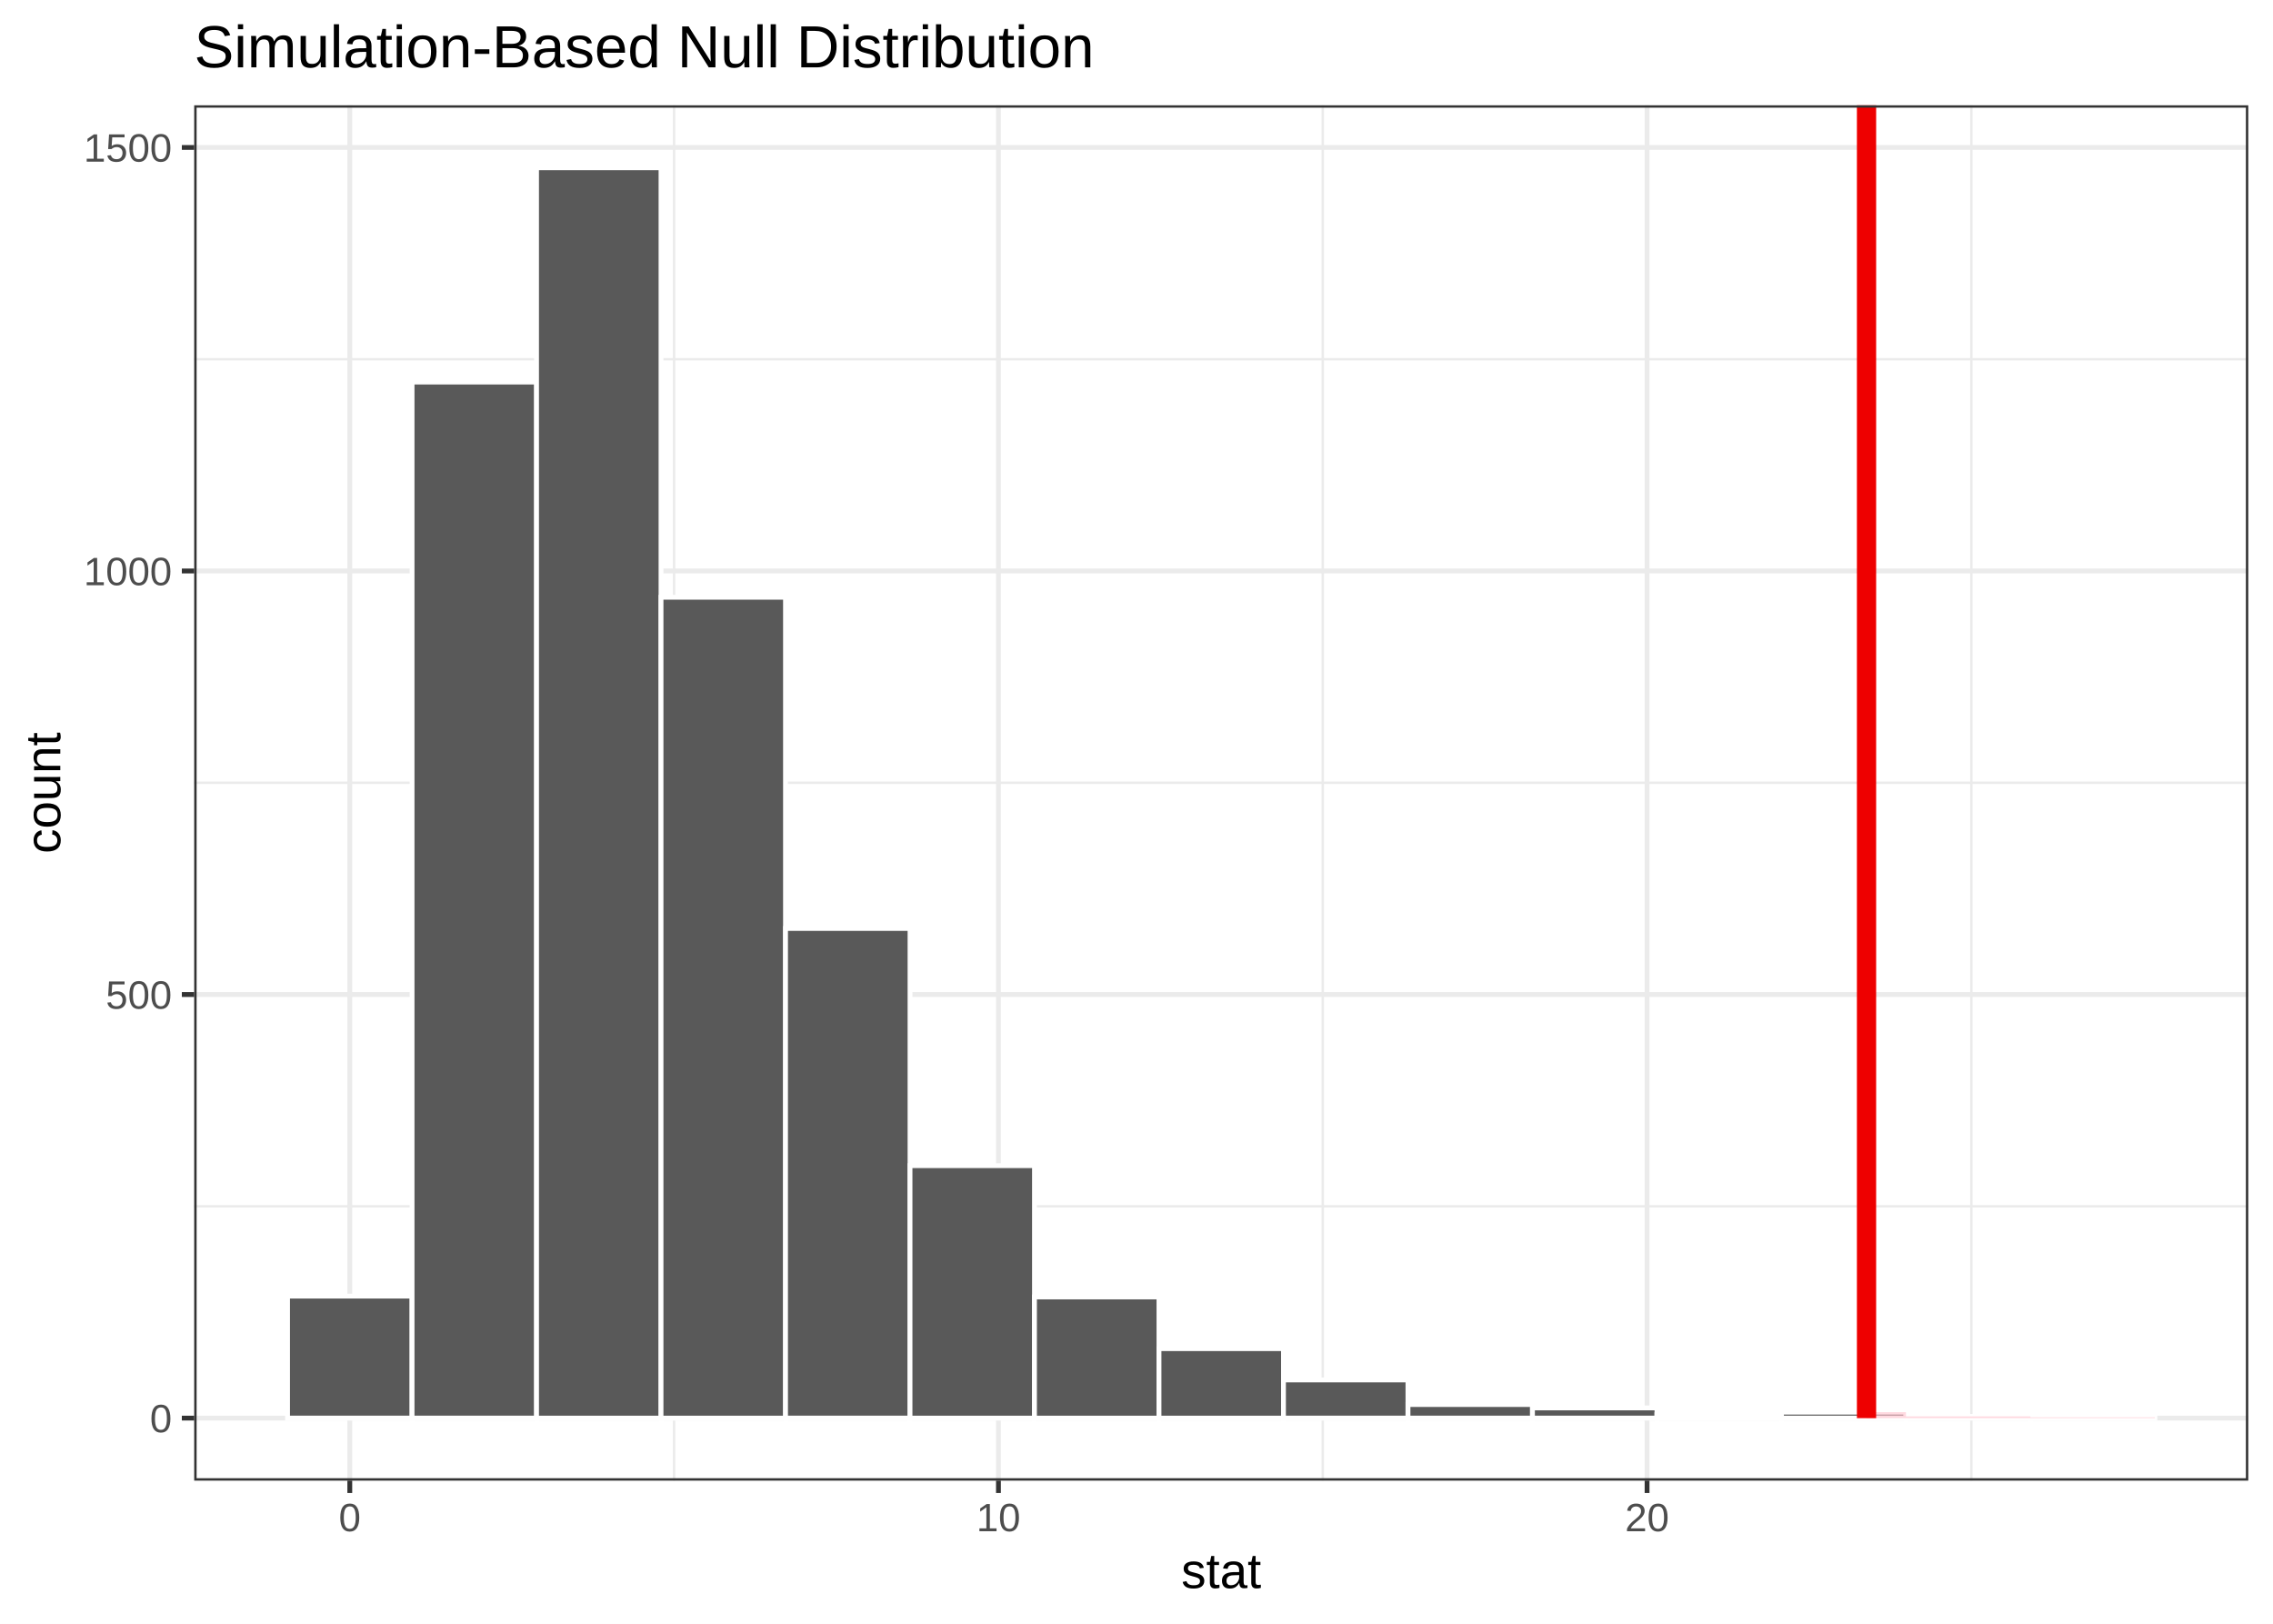
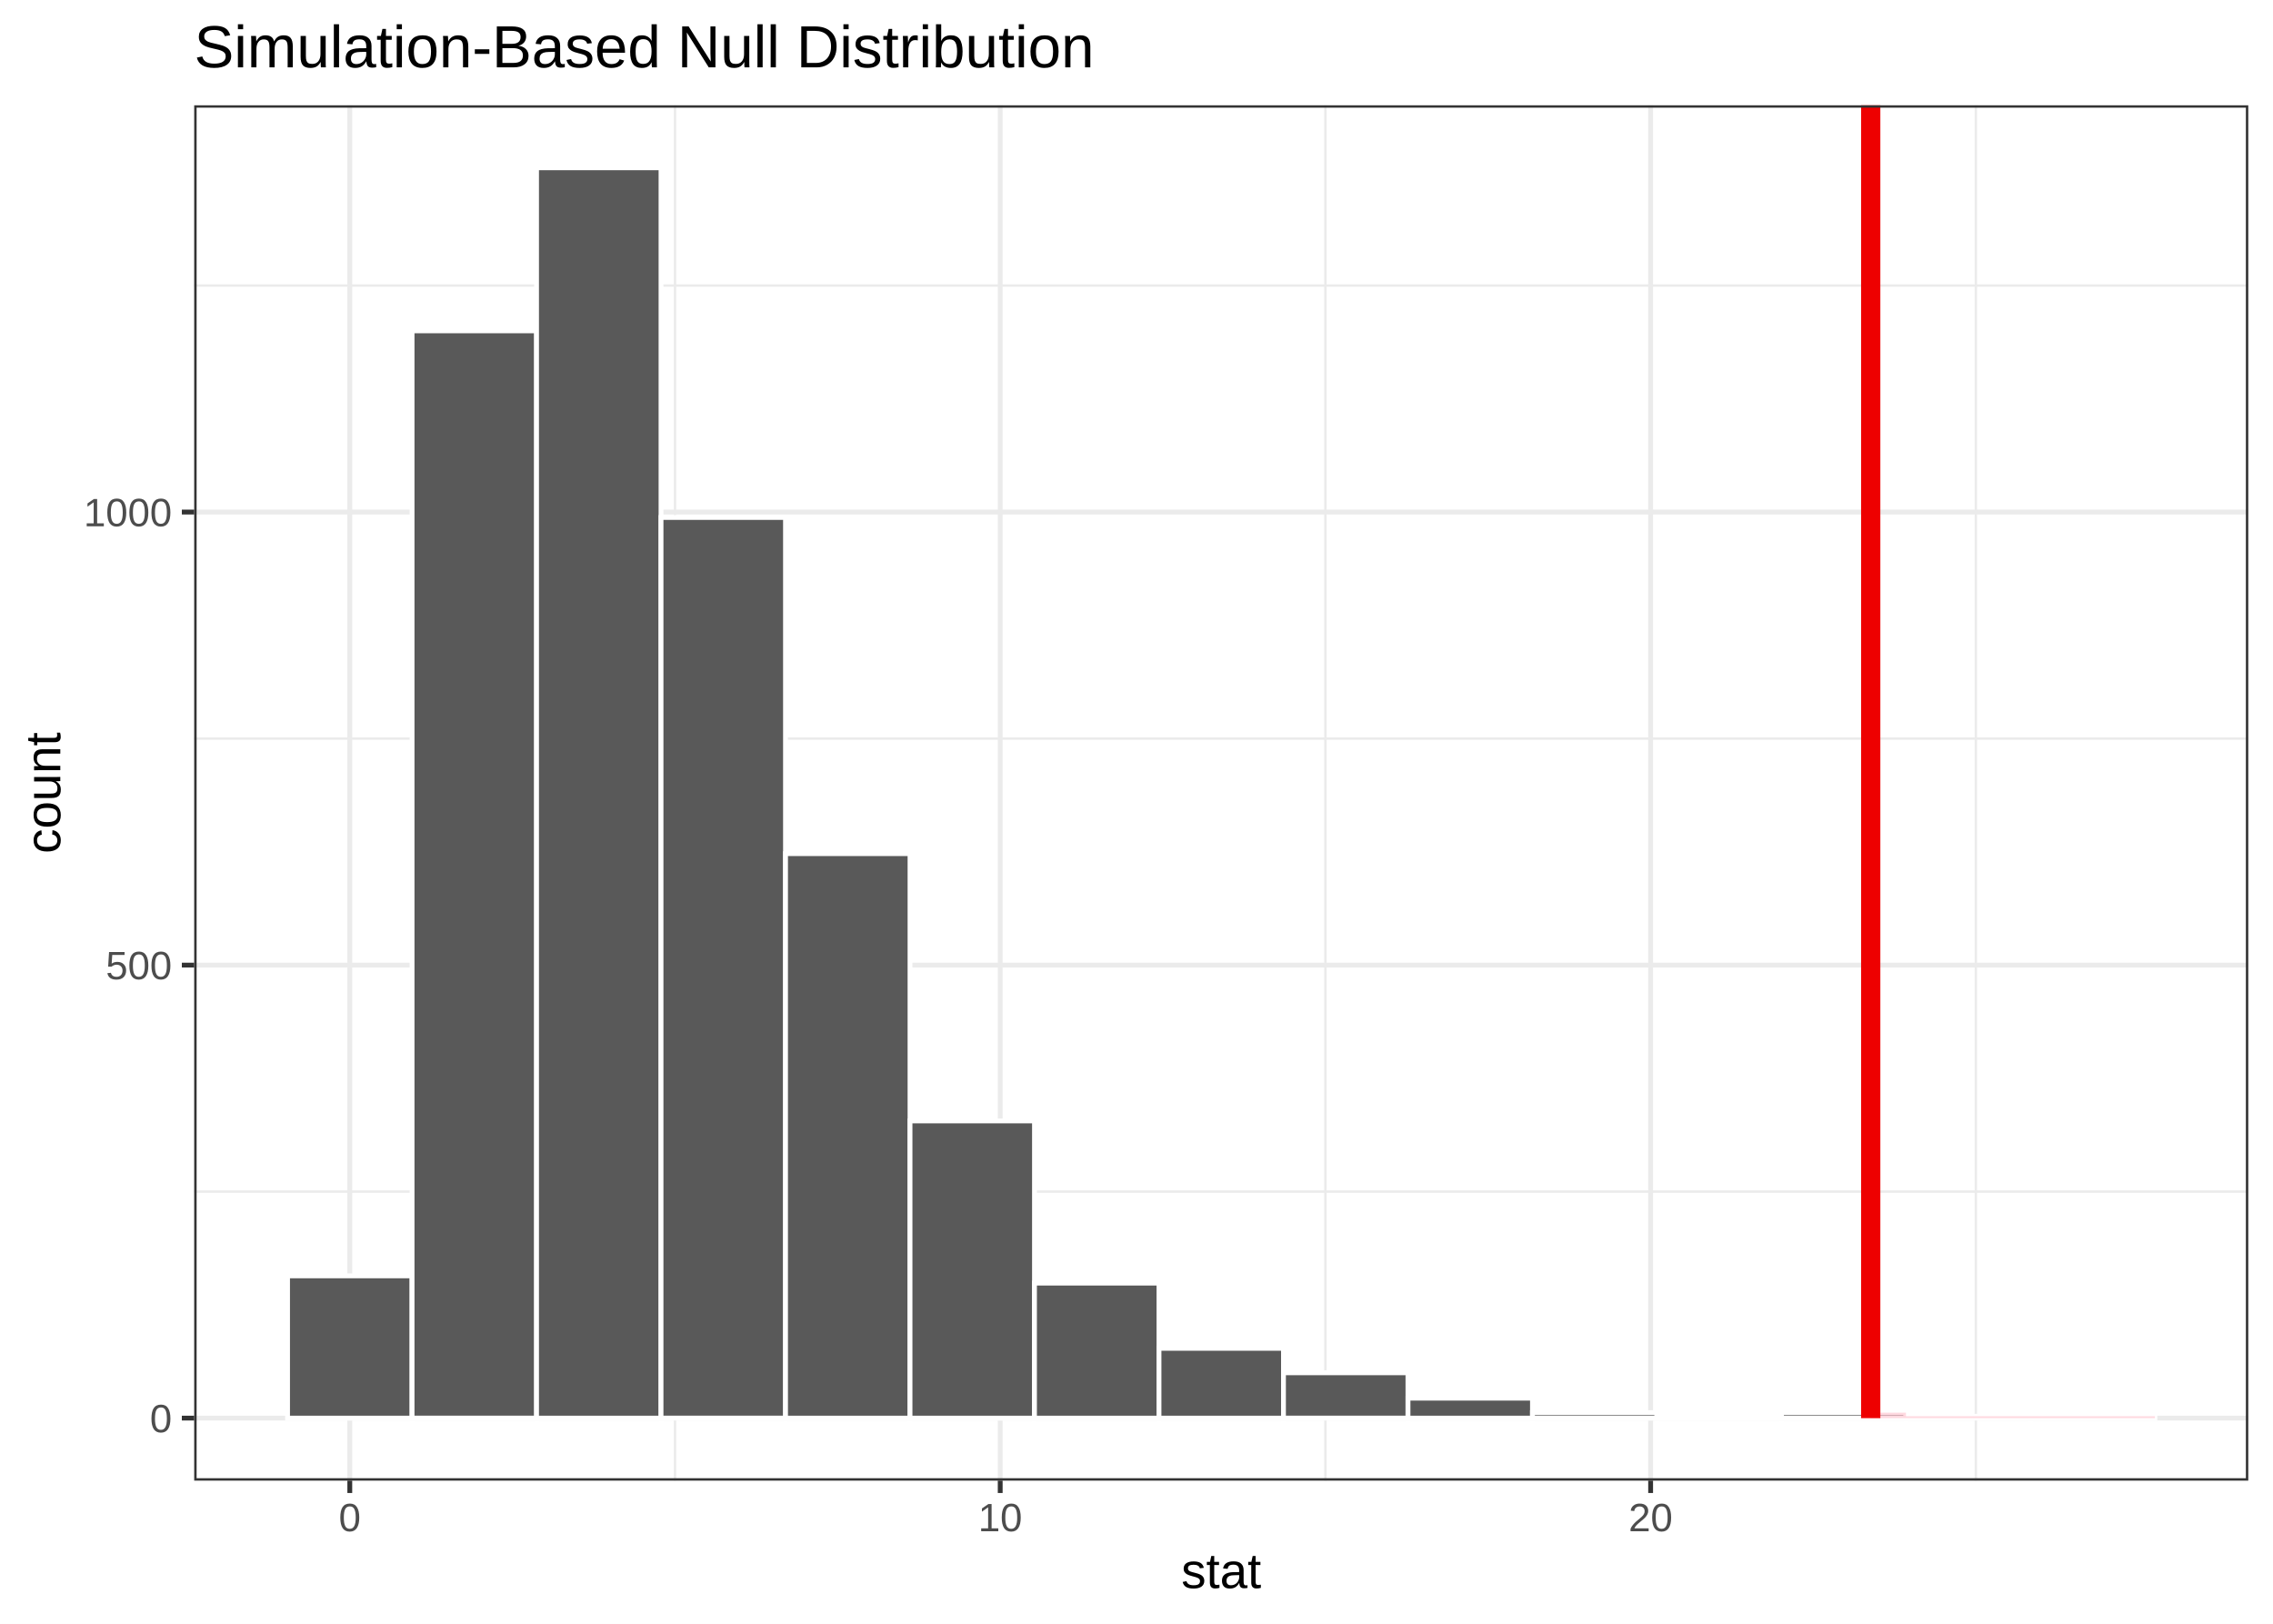
<svg xmlns="http://www.w3.org/2000/svg" class="svglite" width="504.00pt" height="360.00pt" viewBox="0 0 504.00 360.00">
  <defs>
    <style type="text/css">
    .svglite line, .svglite polyline, .svglite polygon, .svglite path, .svglite rect, .svglite circle {
      fill: none;
      stroke: #000000;
      stroke-linecap: round;
      stroke-linejoin: round;
      stroke-miterlimit: 10.00;
    }
    .svglite text {
      white-space: pre;
    }
  </style>
  </defs>
  <rect width="100%" height="100%" style="stroke: none; fill: none;" />
  <defs>
    <clipPath id="cpMC4wMHw1MDQuMDB8MC4wMHwzNjAuMDA=">
      <rect x="0.00" y="0.00" width="504.00" height="360.00" />
    </clipPath>
  </defs>
  <g clip-path="url(#cpMC4wMHw1MDQuMDB8MC4wMHwzNjAuMDA=)">
    <rect x="0.00" y="0.00" width="504.00" height="360.00" style="stroke-width: 1.07; stroke: #FFFFFF; fill: #FFFFFF;" />
  </g>
  <defs>
    <clipPath id="cpNDMuMDZ8NDk4LjUyfDIzLjM0fDMyOC4yNw==">
      <rect x="43.06" y="23.34" width="455.46" height="304.93" />
    </clipPath>
  </defs>
  <g clip-path="url(#cpNDMuMDZ8NDk4LjUyfDIzLjM0fDMyOC4yNw==)">
    <rect x="43.06" y="23.34" width="455.46" height="304.93" style="stroke-width: 1.07; stroke: none; fill: #FFFFFF;" />
-     <polyline points="43.06,267.45 498.52,267.45 " style="stroke-width: 0.53; stroke: #EBEBEB; stroke-linecap: butt;" />
-     <polyline points="43.06,173.55 498.52,173.55 " style="stroke-width: 0.53; stroke: #EBEBEB; stroke-linecap: butt;" />
-     <polyline points="43.06,79.64 498.52,79.64 " style="stroke-width: 0.53; stroke: #EBEBEB; stroke-linecap: butt;" />
-     <polyline points="149.47,328.27 149.47,23.34 " style="stroke-width: 0.53; stroke: #EBEBEB; stroke-linecap: butt;" />
-     <polyline points="293.30,328.27 293.30,23.34 " style="stroke-width: 0.53; stroke: #EBEBEB; stroke-linecap: butt;" />
-     <polyline points="437.12,328.27 437.12,23.34 " style="stroke-width: 0.53; stroke: #EBEBEB; stroke-linecap: butt;" />
+     <polyline points="43.06,264.19 498.52,264.19 " style="stroke-width: 0.53; stroke: #EBEBEB; stroke-linecap: butt;" />
+     <polyline points="43.06,163.75 498.52,163.75 " style="stroke-width: 0.53; stroke: #EBEBEB; stroke-linecap: butt;" />
+     <polyline points="43.06,63.31 498.52,63.31 " style="stroke-width: 0.53; stroke: #EBEBEB; stroke-linecap: butt;" />
+     <polyline points="149.67,328.27 149.67,23.34 " style="stroke-width: 0.53; stroke: #EBEBEB; stroke-linecap: butt;" />
+     <polyline points="293.89,328.27 293.89,23.34 " style="stroke-width: 0.53; stroke: #EBEBEB; stroke-linecap: butt;" />
+     <polyline points="438.11,328.27 438.11,23.34 " style="stroke-width: 0.53; stroke: #EBEBEB; stroke-linecap: butt;" />
    <polyline points="43.06,314.41 498.52,314.41 " style="stroke-width: 1.07; stroke: #EBEBEB; stroke-linecap: butt;" />
-     <polyline points="43.06,220.50 498.52,220.50 " style="stroke-width: 1.07; stroke: #EBEBEB; stroke-linecap: butt;" />
-     <polyline points="43.06,126.59 498.52,126.59 " style="stroke-width: 1.07; stroke: #EBEBEB; stroke-linecap: butt;" />
-     <polyline points="43.06,32.69 498.52,32.69 " style="stroke-width: 1.07; stroke: #EBEBEB; stroke-linecap: butt;" />
+     <polyline points="43.06,213.97 498.52,213.97 " style="stroke-width: 1.07; stroke: #EBEBEB; stroke-linecap: butt;" />
+     <polyline points="43.06,113.53 498.52,113.53 " style="stroke-width: 1.07; stroke: #EBEBEB; stroke-linecap: butt;" />
    <polyline points="77.56,328.27 77.56,23.34 " style="stroke-width: 1.07; stroke: #EBEBEB; stroke-linecap: butt;" />
-     <polyline points="221.39,328.27 221.39,23.34 " style="stroke-width: 1.07; stroke: #EBEBEB; stroke-linecap: butt;" />
-     <polyline points="365.21,328.27 365.21,23.34 " style="stroke-width: 1.07; stroke: #EBEBEB; stroke-linecap: butt;" />
-     <rect x="63.76" y="287.36" width="27.60" height="27.04" style="stroke-width: 1.07; stroke: #FFFFFF; stroke-linecap: butt; stroke-linejoin: miter; fill: #595959;" />
-     <rect x="91.37" y="84.71" width="27.60" height="229.69" style="stroke-width: 1.07; stroke: #FFFFFF; stroke-linecap: butt; stroke-linejoin: miter; fill: #595959;" />
+     <polyline points="221.78,328.27 221.78,23.34 " style="stroke-width: 1.07; stroke: #EBEBEB; stroke-linecap: butt;" />
+     <polyline points="366.00,328.27 366.00,23.34 " style="stroke-width: 1.07; stroke: #EBEBEB; stroke-linecap: butt;" />
+     <rect x="63.76" y="282.87" width="27.60" height="31.54" style="stroke-width: 1.07; stroke: #FFFFFF; stroke-linecap: butt; stroke-linejoin: miter; fill: #595959;" />
+     <rect x="91.37" y="73.35" width="27.60" height="241.05" style="stroke-width: 1.07; stroke: #FFFFFF; stroke-linecap: butt; stroke-linejoin: miter; fill: #595959;" />
    <rect x="118.97" y="37.20" width="27.60" height="277.21" style="stroke-width: 1.07; stroke: #FFFFFF; stroke-linecap: butt; stroke-linejoin: miter; fill: #595959;" />
-     <rect x="146.57" y="132.42" width="27.60" height="181.99" style="stroke-width: 1.07; stroke: #FFFFFF; stroke-linecap: butt; stroke-linejoin: miter; fill: #595959;" />
-     <rect x="174.18" y="205.85" width="27.60" height="108.55" style="stroke-width: 1.07; stroke: #FFFFFF; stroke-linecap: butt; stroke-linejoin: miter; fill: #595959;" />
-     <rect x="201.78" y="258.44" width="27.60" height="55.97" style="stroke-width: 1.07; stroke: #FFFFFF; stroke-linecap: butt; stroke-linejoin: miter; fill: #595959;" />
-     <rect x="229.38" y="287.55" width="27.60" height="26.86" style="stroke-width: 1.07; stroke: #FFFFFF; stroke-linecap: butt; stroke-linejoin: miter; fill: #595959;" />
-     <rect x="256.99" y="299.01" width="27.60" height="15.40" style="stroke-width: 1.07; stroke: #FFFFFF; stroke-linecap: butt; stroke-linejoin: miter; fill: #595959;" />
-     <rect x="284.59" y="305.95" width="27.60" height="8.45" style="stroke-width: 1.07; stroke: #FFFFFF; stroke-linecap: butt; stroke-linejoin: miter; fill: #595959;" />
-     <rect x="312.20" y="311.40" width="27.60" height="3.00" style="stroke-width: 1.07; stroke: #FFFFFF; stroke-linecap: butt; stroke-linejoin: miter; fill: #595959;" />
-     <rect x="339.80" y="312.15" width="27.60" height="2.25" style="stroke-width: 1.07; stroke: #FFFFFF; stroke-linecap: butt; stroke-linejoin: miter; fill: #595959;" />
-     <rect x="367.40" y="313.65" width="27.60" height="0.75" style="stroke-width: 1.07; stroke: #FFFFFF; stroke-linecap: butt; stroke-linejoin: miter; fill: #595959;" />
-     <rect x="395.01" y="313.09" width="27.60" height="1.31" style="stroke-width: 1.07; stroke: #FFFFFF; stroke-linecap: butt; stroke-linejoin: miter; fill: #595959;" />
-     <rect x="422.61" y="314.03" width="27.60" height="0.38" style="stroke-width: 1.07; stroke: #FFFFFF; stroke-linecap: butt; stroke-linejoin: miter; fill: #595959;" />
-     <rect x="450.21" y="314.22" width="27.60" height="0.19" style="stroke-width: 1.07; stroke: #FFFFFF; stroke-linecap: butt; stroke-linejoin: miter; fill: #595959;" />
-     <polygon points="413.87,313.09 413.87,313.09 422.61,313.09 422.61,313.09 422.61,313.53 422.61,313.97 422.61,314.41 422.61,314.28 422.61,314.16 422.61,314.03 422.61,314.03 450.21,314.03 450.21,314.03 450.21,314.16 450.21,314.28 450.21,314.41 450.21,314.34 450.21,314.28 450.21,314.22 450.21,314.22 477.82,314.22 477.82,314.22 477.82,314.41 477.82,314.41 477.82,314.41 450.21,314.41 450.21,314.41 450.21,314.41 450.21,314.41 450.21,314.41 450.21,314.41 450.21,314.41 450.21,314.41 450.21,314.41 422.61,314.41 422.61,314.41 422.61,314.41 422.61,314.41 422.61,314.41 422.61,314.41 422.61,314.41 422.61,314.41 422.61,314.41 413.87,314.41 413.87,314.41 413.87,314.41 " style="stroke-width: 0.00; stroke: none; stroke-linecap: butt; fill: #FFC0CB; fill-opacity: 0.60;" />
-     <polyline points="413.87,313.09 413.87,313.09 422.61,313.09 422.61,313.09 422.61,313.53 422.61,313.97 422.61,314.41 422.61,314.28 422.61,314.16 422.61,314.03 422.61,314.03 450.21,314.03 450.21,314.03 450.21,314.16 450.21,314.28 450.21,314.41 450.21,314.34 450.21,314.28 450.21,314.22 450.21,314.22 477.82,314.22 477.82,314.22 " style="stroke-width: 1.07; stroke: none; stroke-linecap: butt;" />
-     <line x1="413.87" y1="314.41" x2="413.87" y2="23.34" style="stroke-width: 4.27; stroke: #EE0000; stroke-linecap: butt;" />
+     <rect x="146.57" y="114.73" width="27.60" height="199.67" style="stroke-width: 1.07; stroke: #FFFFFF; stroke-linecap: butt; stroke-linejoin: miter; fill: #595959;" />
+     <rect x="174.18" y="189.26" width="27.60" height="125.15" style="stroke-width: 1.07; stroke: #FFFFFF; stroke-linecap: butt; stroke-linejoin: miter; fill: #595959;" />
+     <rect x="201.78" y="248.52" width="27.60" height="65.89" style="stroke-width: 1.07; stroke: #FFFFFF; stroke-linecap: butt; stroke-linejoin: miter; fill: #595959;" />
+     <rect x="229.38" y="284.48" width="27.60" height="29.93" style="stroke-width: 1.07; stroke: #FFFFFF; stroke-linecap: butt; stroke-linejoin: miter; fill: #595959;" />
+     <rect x="256.99" y="298.94" width="27.60" height="15.47" style="stroke-width: 1.07; stroke: #FFFFFF; stroke-linecap: butt; stroke-linejoin: miter; fill: #595959;" />
+     <rect x="284.59" y="304.36" width="27.60" height="10.04" style="stroke-width: 1.07; stroke: #FFFFFF; stroke-linecap: butt; stroke-linejoin: miter; fill: #595959;" />
+     <rect x="312.20" y="309.99" width="27.60" height="4.42" style="stroke-width: 1.07; stroke: #FFFFFF; stroke-linecap: butt; stroke-linejoin: miter; fill: #595959;" />
+     <rect x="339.80" y="313.20" width="27.60" height="1.21" style="stroke-width: 1.07; stroke: #FFFFFF; stroke-linecap: butt; stroke-linejoin: miter; fill: #595959;" />
+     <rect x="367.40" y="313.60" width="27.60" height="0.80" style="stroke-width: 1.07; stroke: #FFFFFF; stroke-linecap: butt; stroke-linejoin: miter; fill: #595959;" />
+     <rect x="395.01" y="313.20" width="27.60" height="1.21" style="stroke-width: 1.07; stroke: #FFFFFF; stroke-linecap: butt; stroke-linejoin: miter; fill: #595959;" />
+     <rect x="422.61" y="314.00" width="27.60" height="0.40" style="stroke-width: 1.07; stroke: #FFFFFF; stroke-linecap: butt; stroke-linejoin: miter; fill: #595959;" />
+     <rect x="450.21" y="314.00" width="27.60" height="0.40" style="stroke-width: 1.07; stroke: #FFFFFF; stroke-linecap: butt; stroke-linejoin: miter; fill: #595959;" />
+     <polygon points="414.80,313.20 414.80,313.20 422.61,313.20 422.61,313.20 422.61,313.60 422.61,314.00 422.61,314.41 422.61,314.27 422.61,314.14 422.61,314.00 422.61,314.00 450.21,314.00 450.21,314.00 450.21,314.14 450.21,314.27 450.21,314.41 450.21,314.27 450.21,314.14 450.21,314.00 450.21,314.00 477.82,314.00 477.82,314.00 477.82,314.41 477.82,314.41 477.82,314.41 450.21,314.41 450.21,314.41 450.21,314.41 450.21,314.41 450.21,314.41 450.21,314.41 450.21,314.41 450.21,314.41 450.21,314.41 422.61,314.41 422.61,314.41 422.61,314.41 422.61,314.41 422.61,314.41 422.61,314.41 422.61,314.41 422.61,314.41 422.61,314.41 414.80,314.41 414.80,314.41 414.80,314.41 " style="stroke-width: 0.00; stroke: none; stroke-linecap: butt; fill: #FFC0CB; fill-opacity: 0.60;" />
+     <polyline points="414.80,313.20 414.80,313.20 422.61,313.20 422.61,313.20 422.61,313.60 422.61,314.00 422.61,314.41 422.61,314.27 422.61,314.14 422.61,314.00 422.61,314.00 450.21,314.00 450.21,314.00 450.21,314.14 450.21,314.27 450.21,314.41 450.21,314.27 450.21,314.14 450.21,314.00 450.21,314.00 477.82,314.00 477.82,314.00 " style="stroke-width: 1.07; stroke: none; stroke-linecap: butt;" />
+     <line x1="414.80" y1="314.41" x2="414.80" y2="23.34" style="stroke-width: 4.27; stroke: #EE0000; stroke-linecap: butt;" />
    <rect x="43.06" y="23.34" width="455.46" height="304.93" style="stroke-width: 1.07; stroke: #333333;" />
  </g>
  <g clip-path="url(#cpMC4wMHw1MDQuMDB8MC4wMHwzNjAuMDA=)">
    <text x="38.13" y="317.56" text-anchor="end" style="font-size: 8.80px;fill: #4D4D4D; font-family: &quot;Arial&quot;;" textLength="4.90px" lengthAdjust="spacingAndGlyphs">0</text>
-     <text x="38.13" y="223.65" text-anchor="end" style="font-size: 8.80px;fill: #4D4D4D; font-family: &quot;Arial&quot;;" textLength="14.69px" lengthAdjust="spacingAndGlyphs">500</text>
-     <text x="38.13" y="129.75" text-anchor="end" style="font-size: 8.80px;fill: #4D4D4D; font-family: &quot;Arial&quot;;" textLength="19.58px" lengthAdjust="spacingAndGlyphs">1000</text>
-     <text x="38.13" y="35.84" text-anchor="end" style="font-size: 8.80px;fill: #4D4D4D; font-family: &quot;Arial&quot;;" textLength="19.58px" lengthAdjust="spacingAndGlyphs">1500</text>
+     <text x="38.13" y="217.12" text-anchor="end" style="font-size: 8.80px;fill: #4D4D4D; font-family: &quot;Arial&quot;;" textLength="14.69px" lengthAdjust="spacingAndGlyphs">500</text>
+     <text x="38.13" y="116.68" text-anchor="end" style="font-size: 8.80px;fill: #4D4D4D; font-family: &quot;Arial&quot;;" textLength="19.58px" lengthAdjust="spacingAndGlyphs">1000</text>
    <polyline points="40.32,314.41 43.06,314.41 " style="stroke-width: 1.07; stroke: #333333; stroke-linecap: butt;" />
-     <polyline points="40.32,220.50 43.06,220.50 " style="stroke-width: 1.07; stroke: #333333; stroke-linecap: butt;" />
-     <polyline points="40.32,126.59 43.06,126.59 " style="stroke-width: 1.07; stroke: #333333; stroke-linecap: butt;" />
-     <polyline points="40.32,32.69 43.06,32.69 " style="stroke-width: 1.07; stroke: #333333; stroke-linecap: butt;" />
+     <polyline points="40.32,213.97 43.06,213.97 " style="stroke-width: 1.07; stroke: #333333; stroke-linecap: butt;" />
+     <polyline points="40.32,113.53 43.06,113.53 " style="stroke-width: 1.07; stroke: #333333; stroke-linecap: butt;" />
    <polyline points="77.56,331.01 77.56,328.27 " style="stroke-width: 1.07; stroke: #333333; stroke-linecap: butt;" />
-     <polyline points="221.39,331.01 221.39,328.27 " style="stroke-width: 1.07; stroke: #333333; stroke-linecap: butt;" />
-     <polyline points="365.21,331.01 365.21,328.27 " style="stroke-width: 1.07; stroke: #333333; stroke-linecap: butt;" />
+     <polyline points="221.78,331.01 221.78,328.27 " style="stroke-width: 1.07; stroke: #333333; stroke-linecap: butt;" />
+     <polyline points="366.00,331.01 366.00,328.27 " style="stroke-width: 1.07; stroke: #333333; stroke-linecap: butt;" />
    <text x="77.56" y="339.50" text-anchor="middle" style="font-size: 8.80px;fill: #4D4D4D; font-family: &quot;Arial&quot;;" textLength="4.90px" lengthAdjust="spacingAndGlyphs">0</text>
-     <text x="221.39" y="339.50" text-anchor="middle" style="font-size: 8.80px;fill: #4D4D4D; font-family: &quot;Arial&quot;;" textLength="9.79px" lengthAdjust="spacingAndGlyphs">10</text>
-     <text x="365.21" y="339.50" text-anchor="middle" style="font-size: 8.80px;fill: #4D4D4D; font-family: &quot;Arial&quot;;" textLength="9.79px" lengthAdjust="spacingAndGlyphs">20</text>
+     <text x="221.78" y="339.50" text-anchor="middle" style="font-size: 8.80px;fill: #4D4D4D; font-family: &quot;Arial&quot;;" textLength="9.79px" lengthAdjust="spacingAndGlyphs">10</text>
+     <text x="366.00" y="339.50" text-anchor="middle" style="font-size: 8.80px;fill: #4D4D4D; font-family: &quot;Arial&quot;;" textLength="9.79px" lengthAdjust="spacingAndGlyphs">20</text>
    <text x="270.79" y="352.09" text-anchor="middle" style="font-size: 11.00px; font-family: &quot;Arial&quot;;" textLength="17.73px" lengthAdjust="spacingAndGlyphs">stat</text>
    <text transform="translate(13.37,175.80) rotate(-90)" text-anchor="middle" style="font-size: 11.00px; font-family: &quot;Arial&quot;;" textLength="26.91px" lengthAdjust="spacingAndGlyphs">count</text>
    <text x="43.06" y="14.94" style="font-size: 13.20px; font-family: &quot;Arial&quot;;" textLength="199.42px" lengthAdjust="spacingAndGlyphs">Simulation-Based Null Distribution</text>
  </g>
</svg>
